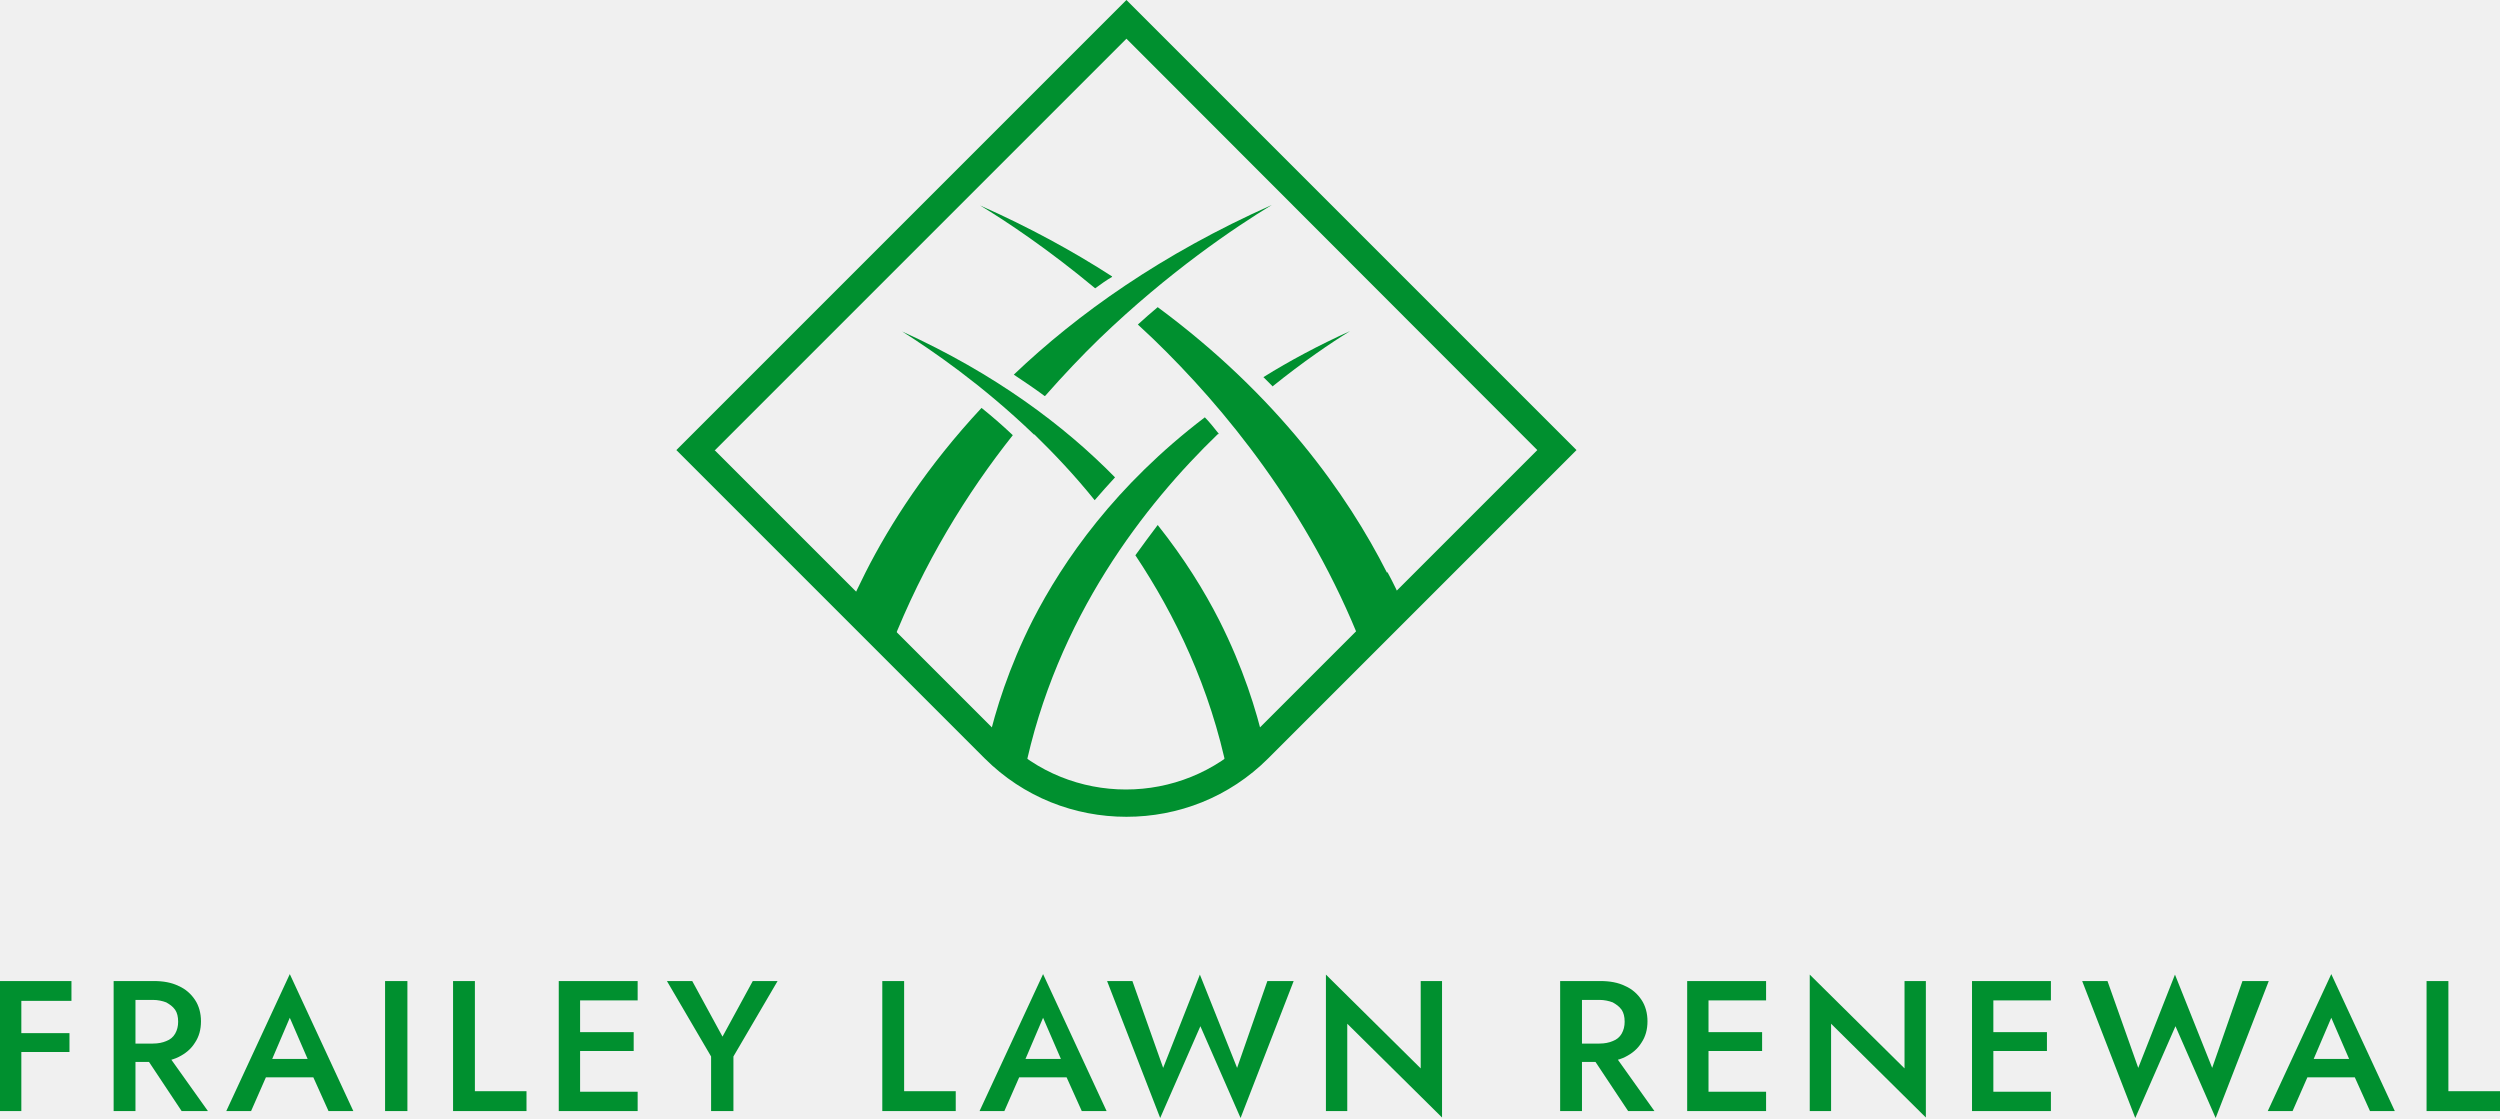
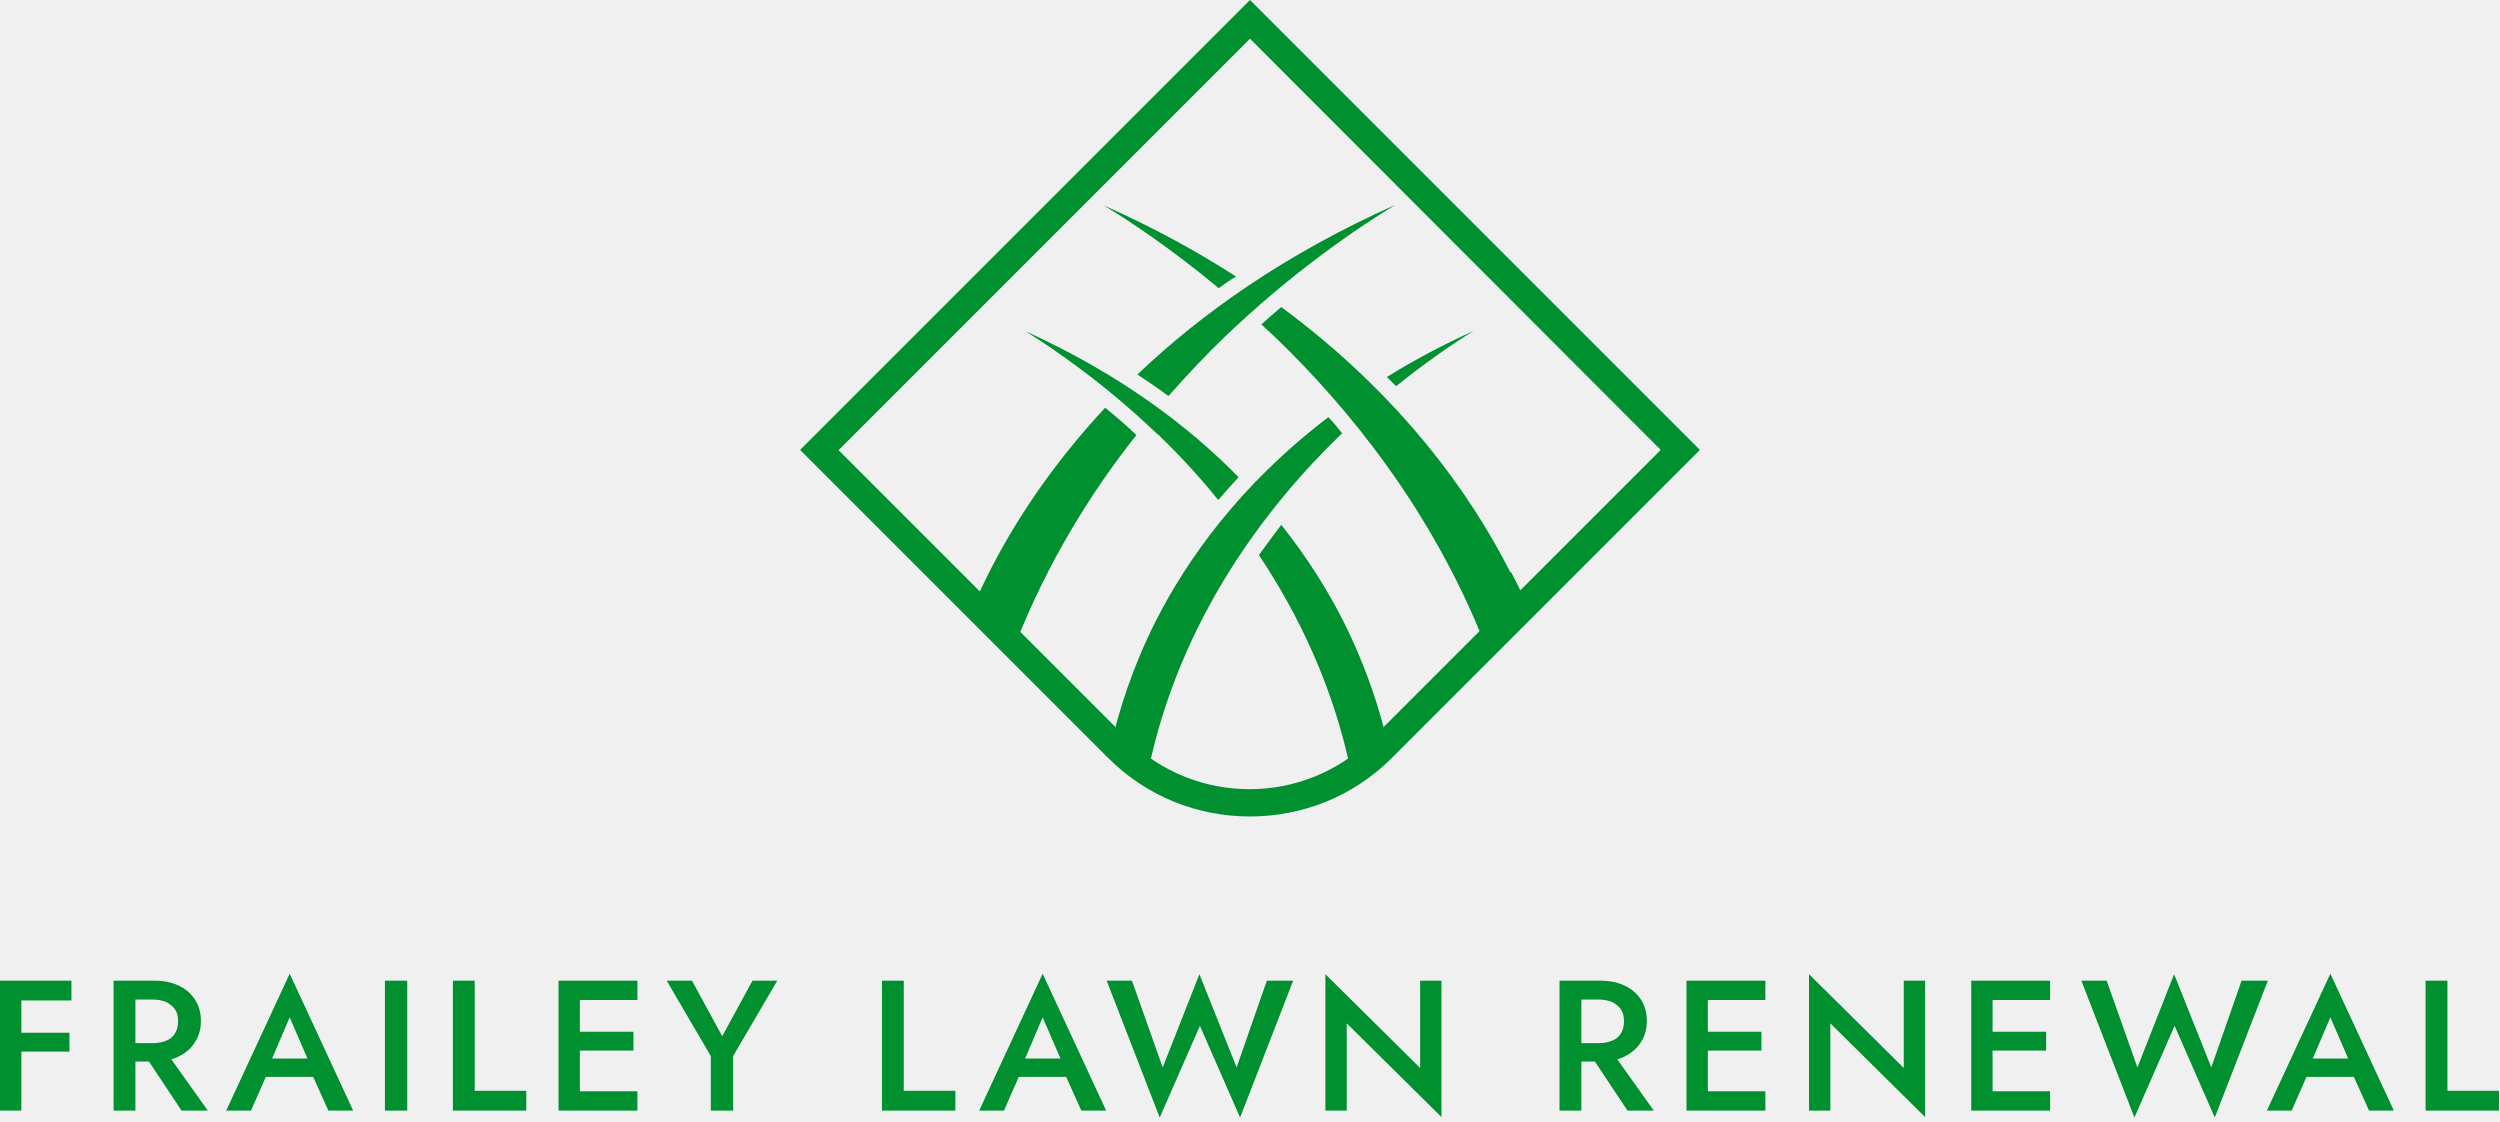
- <svg xmlns="http://www.w3.org/2000/svg" version="1.1" viewBox="0 0 503.8 225.3">
+ <svg xmlns="http://www.w3.org/2000/svg" width="504" height="226" viewBox="0 0 504 226" fill="none">
+   <g clip-path="url(#clip0_5_4)">
+     <path d="M252 164.6C241.6 164.6 231.3 160.7 223.4 152.8L161.3 90.7L252 0L342.7 90.7L280.6 152.8C272.7 160.7 262.4 164.6 252 164.6ZM169 90.7L227.2 148.9C240.8 162.5 263 162.5 276.6 148.9L334.8 90.7L252 7.8L169.1 90.7H169Z" fill="#00902F" />
+     <path d="M249.1 55.7C241.2 50.6 232.4 45.8 222.5 41.4C227.8 44.6 236.2 50.2 245.7 58.1C246.8 57.3 247.9 56.5 249.1 55.8V55.7Z" fill="#00902F" />
+     <path d="M258.3 105.8C256.8 107.8 255.3 109.8 253.8 111.9C261.8 123.9 268.9 138.6 272.4 155.8C274.6 154.4 276.6 152.7 278.6 150.8L279.7 149.7C278.2 143.2 275.5 134.5 270.7 125C267.7 119.1 263.7 112.6 258.3 105.8Z" fill="#00902F" />
+     <path d="M270.5 87.5C270.5 87.5 270.5 87.5 270.6 87.4C269.7 86.3 268.8 85.1 267.8 84.1C249.8 97.8 239.3 112.9 233.1 125C228.3 134.5 225.6 143.2 224.1 149.7L225.2 150.8C227.1 152.7 229.2 154.4 231.4 155.8C237.8 124.4 255.9 101.5 270.4 87.5H270.5Z" fill="#00902F" />
+     <path d="M281.4 77.9C287.6 72.9 293.2 69.1 297.1 66.7C290.7 69.6 284.9 72.7 279.6 76C280.2 76.6 280.8 77.2 281.5 77.9H281.4Z" fill="#00902F" />
+     <path d="M304.5 115.4C296.5 99.6 282.4 79.7 258.3 61.9C257 63 255.6 64.2 254.3 65.4C255.3 66.3 256.3 67.3 257.4 68.3C271.7 82.1 288.7 102.8 299.4 130L307.7 121.7C306.8 119.6 305.8 117.5 304.6 115.3L304.5 115.4Z" fill="#00902F" />
+     <path d="M235.6 79.8C239.3 75.6 243 71.7 246.5 68.3C260.5 54.8 273.9 45.8 281.3 41.3C259.1 51.2 242.2 63.2 229.3 75.5C231.4 76.9 233.5 78.3 235.5 79.8H235.6Z" fill="#00902F" />
+     <path d="M222.8 82.2C211.9 93.9 204.4 105.5 199.4 115.4C198.3 117.6 197.3 119.7 196.3 121.8L204.6 130.1C211.1 113.5 219.9 99.3 229.1 87.7C227 85.7 224.9 83.9 222.8 82.2Z" fill="#00902F" />
+     <path d="M233.4 87.5C237.3 91.3 241.5 95.7 245.6 100.8C246.9 99.3 248.3 97.7 249.7 96.2C239.4 85.7 225.5 75.3 206.8 66.8C212.8 70.6 222.9 77.5 233.4 87.6V87.5Z" fill="#00902F" />
+     <path d="M2.7 197.7V201.7H14.4V197.7H2.7ZM2.7 208.2V212H14V208.2H2.7ZM4.3 197.7H0V223.9H4.3V197.7ZM33 211.4H28.3L36.6 223.9H41.9L33 211.4ZM27.3 197.7H22.9V223.9H27.3V197.7ZM25.5 197.7V201.5H30.8C31.8 201.5 32.7 201.7 33.5 202C34.2 202.4 34.8 202.8 35.3 203.5C35.7 204.1 35.9 204.9 35.9 205.9C35.9 206.8 35.7 207.6 35.3 208.3C34.9 209 34.3 209.5 33.5 209.8C32.8 210.1 31.9 210.3 30.8 210.3H25.5V214H31C32.9 214 34.6 213.7 36 213C37.4 212.3 38.5 211.4 39.3 210.1C40.1 208.9 40.5 207.5 40.5 205.8C40.5 204.2 40.1 202.7 39.3 201.5C38.5 200.3 37.4 199.3 36 198.7C34.6 198 32.9 197.7 31 197.7H25.5ZM52.5 213.4L51.6 217.1H65.4L64.6 213.4H52.5ZM54.3 214.7L58.4 205.1L62.6 214.8V215.9L66.2 223.9H71.2L58.4 196.3L45.6 223.9H50.6L54.2 215.7V214.7H54.3ZM82.1 197.7H77.6V223.9H82.1V197.7ZM95.7 197.7H91.3V223.9H106.1V219.9H95.7V197.7ZM115.3 220V223.9H128.5V220H115.3ZM115.3 197.7V201.6H128.5V197.7H115.3ZM115.3 208V211.8H127.7V208H115.3ZM116.9 197.7H112.6V223.9H116.9V197.7ZM156.8 197.7H151.7L145.6 208.9L139.5 197.7H134.4L143.3 212.9V223.9H147.8V212.9L156.7 197.7H156.8ZM182.2 197.7H177.8V223.9H192.6V219.9H182.2V197.7ZM204.2 213.4L203.3 217.1H217.1L216.3 213.4H204.1H204.2ZM206.1 214.7L210.2 205.1L214.4 214.8V215.9L218 223.9H223L210.2 196.3L197.4 223.9H202.4L206 215.7V214.7H206.1ZM255.4 197.7L249.3 215.2L241.8 196.4L234.4 215.2L228.2 197.7H223.1L233.8 225.3L241.9 206.8L250 225.3L260.7 197.7H255.5H255.4ZM290.6 197.7H286.3V215.3L267.2 196.4V223.9H271.5V206.3L290.6 225.2V197.7ZM324.6 211.4H319.8L328.1 223.9H333.4L324.5 211.4H324.6ZM318.8 197.7H314.4V223.9H318.8V197.7ZM317 197.7V201.5H322.3C323.3 201.5 324.2 201.7 325 202C325.7 202.4 326.3 202.8 326.8 203.5C327.2 204.1 327.4 204.9 327.4 205.9C327.4 206.8 327.2 207.6 326.8 208.3C326.4 209 325.8 209.5 325 209.8C324.3 210.1 323.4 210.3 322.3 210.3H317V214H322.5C324.4 214 326.1 213.7 327.5 213C328.9 212.3 330 211.4 330.8 210.1C331.6 208.9 332 207.5 332 205.8C332 204.2 331.6 202.7 330.8 201.5C330 200.3 328.9 199.3 327.5 198.7C326.1 198 324.4 197.7 322.5 197.7H317ZM342.7 220V223.9H355.9V220H342.7ZM342.7 197.7V201.6H355.9V197.7H342.7ZM342.7 208V211.8H355.1V208H342.7ZM344.3 197.7H340V223.9H344.3V197.7ZM388.1 197.7H383.8V215.3L364.7 196.4V223.9H369V206.3L388.1 225.2V197.7ZM400.1 220V223.9H413.3V220H400.1ZM400.1 197.7V201.6H413.3V197.7H400.1ZM400.1 208V211.8H412.5V208H400.1ZM401.7 197.7H397.4V223.9H401.7V197.7ZM451.9 197.7L445.8 215.2L438.3 196.4L430.9 215.2L424.7 197.7H419.6L430.3 225.3L438.4 206.8L446.5 225.3L457.2 197.7H452H451.9ZM463.8 213.4L462.9 217.1H476.7L475.9 213.4H463.7H463.8ZM465.7 214.7L469.8 205.1L474 214.8V215.9L477.6 223.9H482.6L469.8 196.3L457 223.9H462L465.6 215.7V214.7H465.7ZM493.4 197.7H489V223.9H503.8V219.9H493.4V197.7Z" fill="#00902F" />
+   </g>
  <defs>
-     <style>
-       .cls-1 {
-         fill: #00902f;
-       }
-     </style>
+     <clipPath id="clip0_5_4">
+       <rect width="503.8" height="225.3" fill="white" />
+     </clipPath>
  </defs>
-   <g>
-     <g id="Layer_1">
-       <path class="cls-1" d="M227,164.6c-10.4,0-20.7-3.9-28.6-11.8l-62.1-62.1L227,0l90.7,90.7-62.1,62.1c-7.9,7.9-18.2,11.8-28.6,11.8ZM144,90.7l58.2,58.2c13.6,13.6,35.8,13.6,49.4,0l58.2-58.2L227,7.8l-82.9,82.9Z" />
-       <path class="cls-1" d="M224.1,55.7c-7.9-5.1-16.7-9.9-26.6-14.3,5.3,3.2,13.7,8.8,23.2,16.7,1.1-.8,2.2-1.6,3.4-2.3Z" />
-       <path class="cls-1" d="M233.3,105.8c-1.5,2-3,4-4.5,6.1,8,12,15.1,26.7,18.6,43.9,2.2-1.4,4.2-3.1,6.2-5l1.1-1.1c-1.5-6.5-4.2-15.2-9-24.7-3-5.9-7-12.4-12.4-19.2Z" />
-       <path class="cls-1" d="M245.5,87.5s0,0,.1-.1c-.9-1.1-1.8-2.3-2.8-3.3-18,13.7-28.5,28.8-34.7,40.9-4.8,9.5-7.5,18.2-9,24.7l1.1,1.1c1.9,1.9,4,3.6,6.2,5,6.4-31.4,24.5-54.3,39-68.3Z" />
-       <path class="cls-1" d="M256.4,77.9c6.2-5,11.8-8.8,15.7-11.2-6.4,2.9-12.2,6-17.5,9.3.6.6,1.2,1.2,1.9,1.9Z" />
-       <path class="cls-1" d="M279.5,115.4c-8-15.8-22.1-35.7-46.2-53.5-1.3,1.1-2.7,2.3-4,3.5,1,.9,2,1.9,3.1,2.9,14.3,13.8,31.3,34.5,42,61.7l8.3-8.3c-.9-2.1-1.9-4.2-3.1-6.4Z" />
-       <path class="cls-1" d="M210.6,79.8c3.7-4.2,7.4-8.1,10.9-11.5,14-13.5,27.4-22.5,34.8-27-22.2,9.9-39.1,21.9-52,34.2,2.1,1.4,4.2,2.8,6.2,4.3Z" />
-       <path class="cls-1" d="M197.8,82.2c-10.9,11.7-18.4,23.3-23.4,33.2-1.1,2.2-2.1,4.3-3.1,6.4l8.3,8.3c6.5-16.6,15.3-30.8,24.5-42.4-2.1-2-4.2-3.8-6.3-5.5Z" />
-       <path class="cls-1" d="M208.4,87.5c3.9,3.8,8.1,8.2,12.2,13.3,1.3-1.5,2.7-3.1,4.1-4.6-10.3-10.5-24.2-20.9-42.9-29.4,6,3.8,16.1,10.7,26.6,20.8Z" />
-       <path class="cls-1" d="M2.7,197.7v4h11.7v-4H2.7ZM2.7,208.2v3.8h11.3v-3.8H2.7ZM4.3,197.7H0v26.2h4.3v-26.2ZM33,211.4h-4.7l8.3,12.5h5.3l-8.9-12.5ZM27.3,197.7h-4.4v26.2h4.4v-26.2ZM25.5,197.7v3.8h5.3c1,0,1.9.2,2.7.5.7.4,1.3.8,1.8,1.5.4.6.6,1.4.6,2.4h0c0,.9-.2,1.7-.6,2.4-.4.7-1,1.2-1.8,1.5-.7.3-1.6.5-2.7.5h-5.3v3.7h5.5c1.9,0,3.6-.3,5-1,1.4-.7,2.5-1.6,3.3-2.9.8-1.2,1.2-2.6,1.2-4.3h0c0-1.6-.4-3.1-1.2-4.3s-1.9-2.2-3.3-2.8c-1.4-.7-3.1-1-5-1h-5.5ZM52.5,213.4l-.9,3.7h13.8l-.8-3.7h-12.1ZM54.3,214.7l4.1-9.6,4.2,9.7v1.1c0,0,3.6,8,3.6,8h5l-12.8-27.6-12.8,27.6h5l3.6-8.2v-1ZM82.1,197.7h-4.5v26.2h4.5v-26.2ZM95.7,197.7h-4.4v26.2h14.8v-4h-10.4v-22.2ZM115.3,220v3.9h13.2v-3.9h-13.2ZM115.3,197.7v3.9h13.2v-3.9h-13.2ZM115.3,208v3.8h12.4v-3.8h-12.4ZM116.9,197.7h-4.3v26.2h4.3v-26.2ZM156.8,197.7h-5.1l-6.1,11.2-6.1-11.2h-5.1l8.9,15.2v11h4.5v-11l8.9-15.2ZM182.2,197.7h-4.4v26.2h14.8v-4h-10.4v-22.2ZM204.2,213.4l-.9,3.7h13.8l-.8-3.7h-12.2ZM206.1,214.7l4.1-9.6,4.2,9.7v1.1c0,0,3.6,8,3.6,8h5l-12.8-27.6-12.8,27.6h5l3.6-8.2v-1ZM255.4,197.7l-6.1,17.5-7.5-18.8-7.4,18.8-6.2-17.5h-5.1l10.7,27.6,8.1-18.5,8.1,18.5,10.7-27.6h-5.2ZM290.6,197.7h-4.3v17.6l-19.1-18.9v27.5h4.3v-17.6l19.1,18.9v-27.5ZM324.6,211.4h-4.8l8.3,12.5h5.3l-8.9-12.5ZM318.8,197.7h-4.4v26.2h4.4v-26.2ZM317,197.7v3.8h5.3c1,0,1.9.2,2.7.5.7.4,1.3.8,1.8,1.5.4.6.6,1.4.6,2.4h0c0,.9-.2,1.7-.6,2.4-.4.7-1,1.2-1.8,1.5-.7.3-1.6.5-2.7.5h-5.3v3.7h5.5c1.9,0,3.6-.3,5-1,1.4-.7,2.5-1.6,3.3-2.9.8-1.2,1.2-2.6,1.2-4.3h0c0-1.6-.4-3.1-1.2-4.3s-1.9-2.2-3.3-2.8c-1.4-.7-3.1-1-5-1h-5.5ZM342.7,220v3.9h13.2v-3.9h-13.2ZM342.7,197.7v3.9h13.2v-3.9h-13.2ZM342.7,208v3.8h12.4v-3.8h-12.4ZM344.3,197.7h-4.3v26.2h4.3v-26.2ZM388.1,197.7h-4.3v17.6l-19.1-18.9v27.5h4.3v-17.6l19.1,18.9v-27.5ZM400.1,220v3.9h13.2v-3.9h-13.2ZM400.1,197.7v3.9h13.2v-3.9h-13.2ZM400.1,208v3.8h12.4v-3.8h-12.4ZM401.7,197.7h-4.3v26.2h4.3v-26.2ZM451.9,197.7l-6.1,17.5-7.5-18.8-7.4,18.8-6.2-17.5h-5.1l10.7,27.6,8.1-18.5,8.1,18.5,10.7-27.6h-5.2ZM463.8,213.4l-.9,3.7h13.8l-.8-3.7h-12.2ZM465.7,214.7l4.1-9.6,4.2,9.7v1.1c0,0,3.6,8,3.6,8h5l-12.8-27.6-12.8,27.6h5l3.6-8.2v-1ZM493.4,197.7h-4.4v26.2h14.8v-4h-10.4v-22.2Z" />
-     </g>
-   </g>
</svg>
